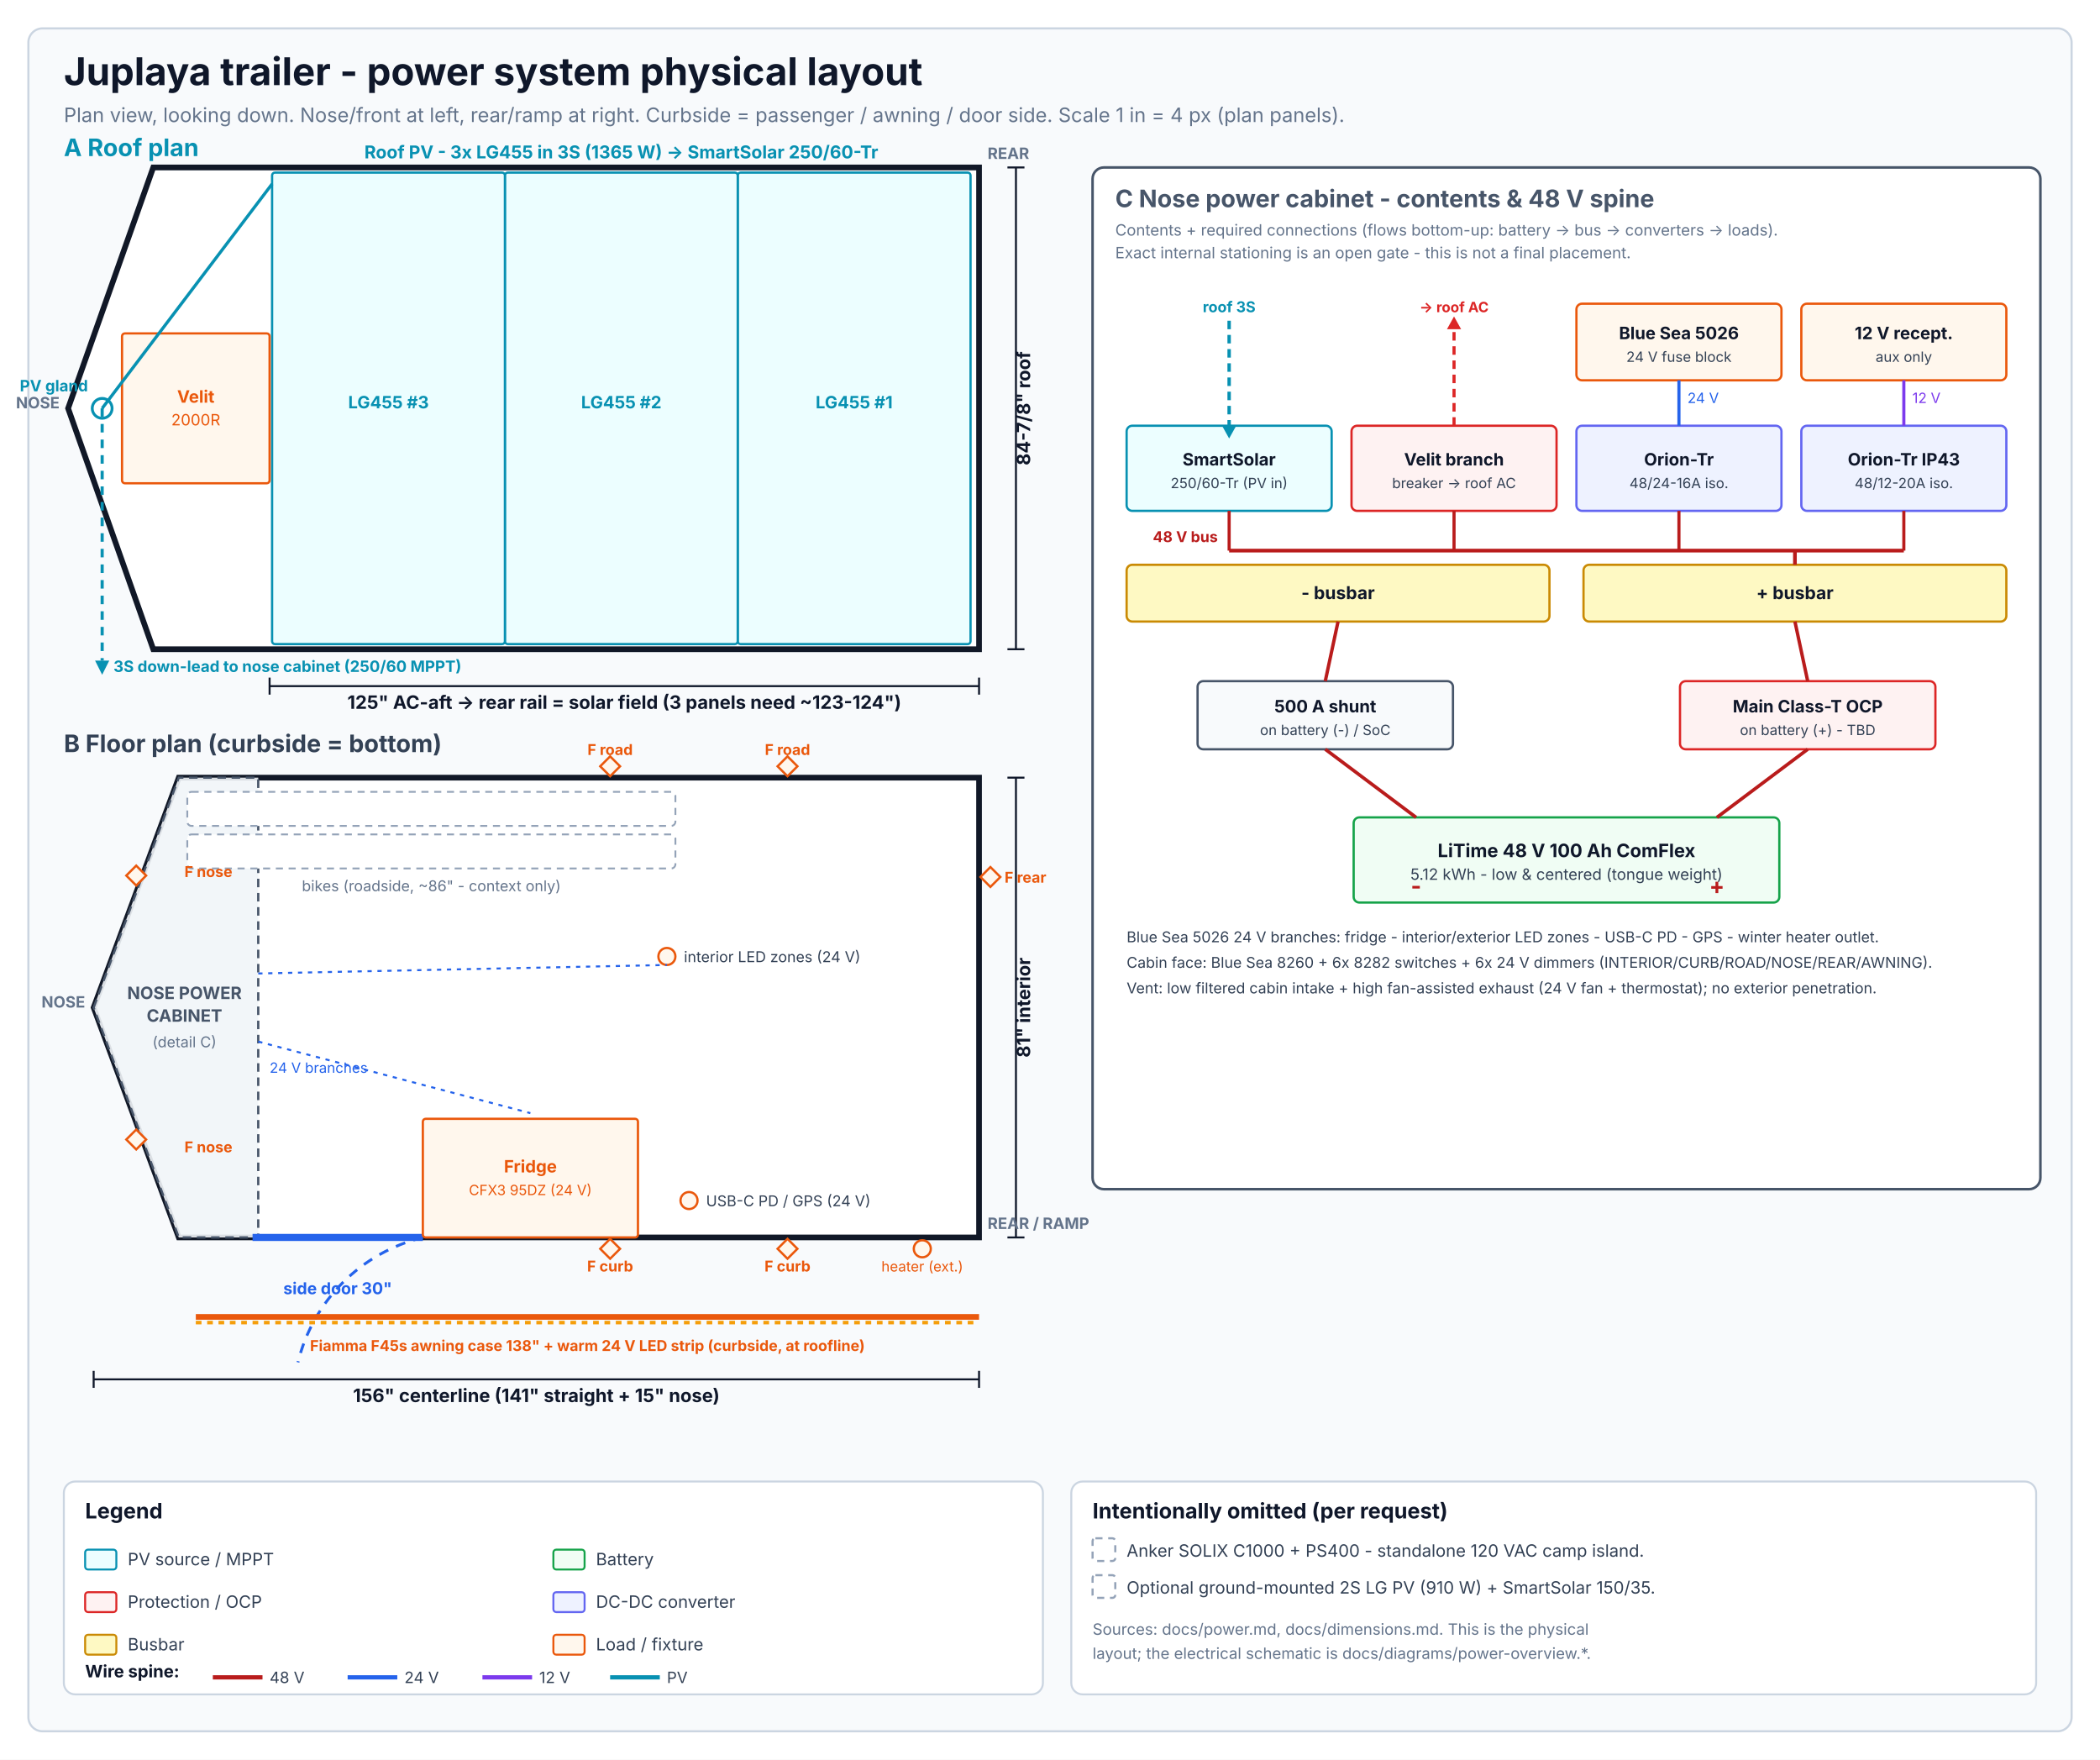
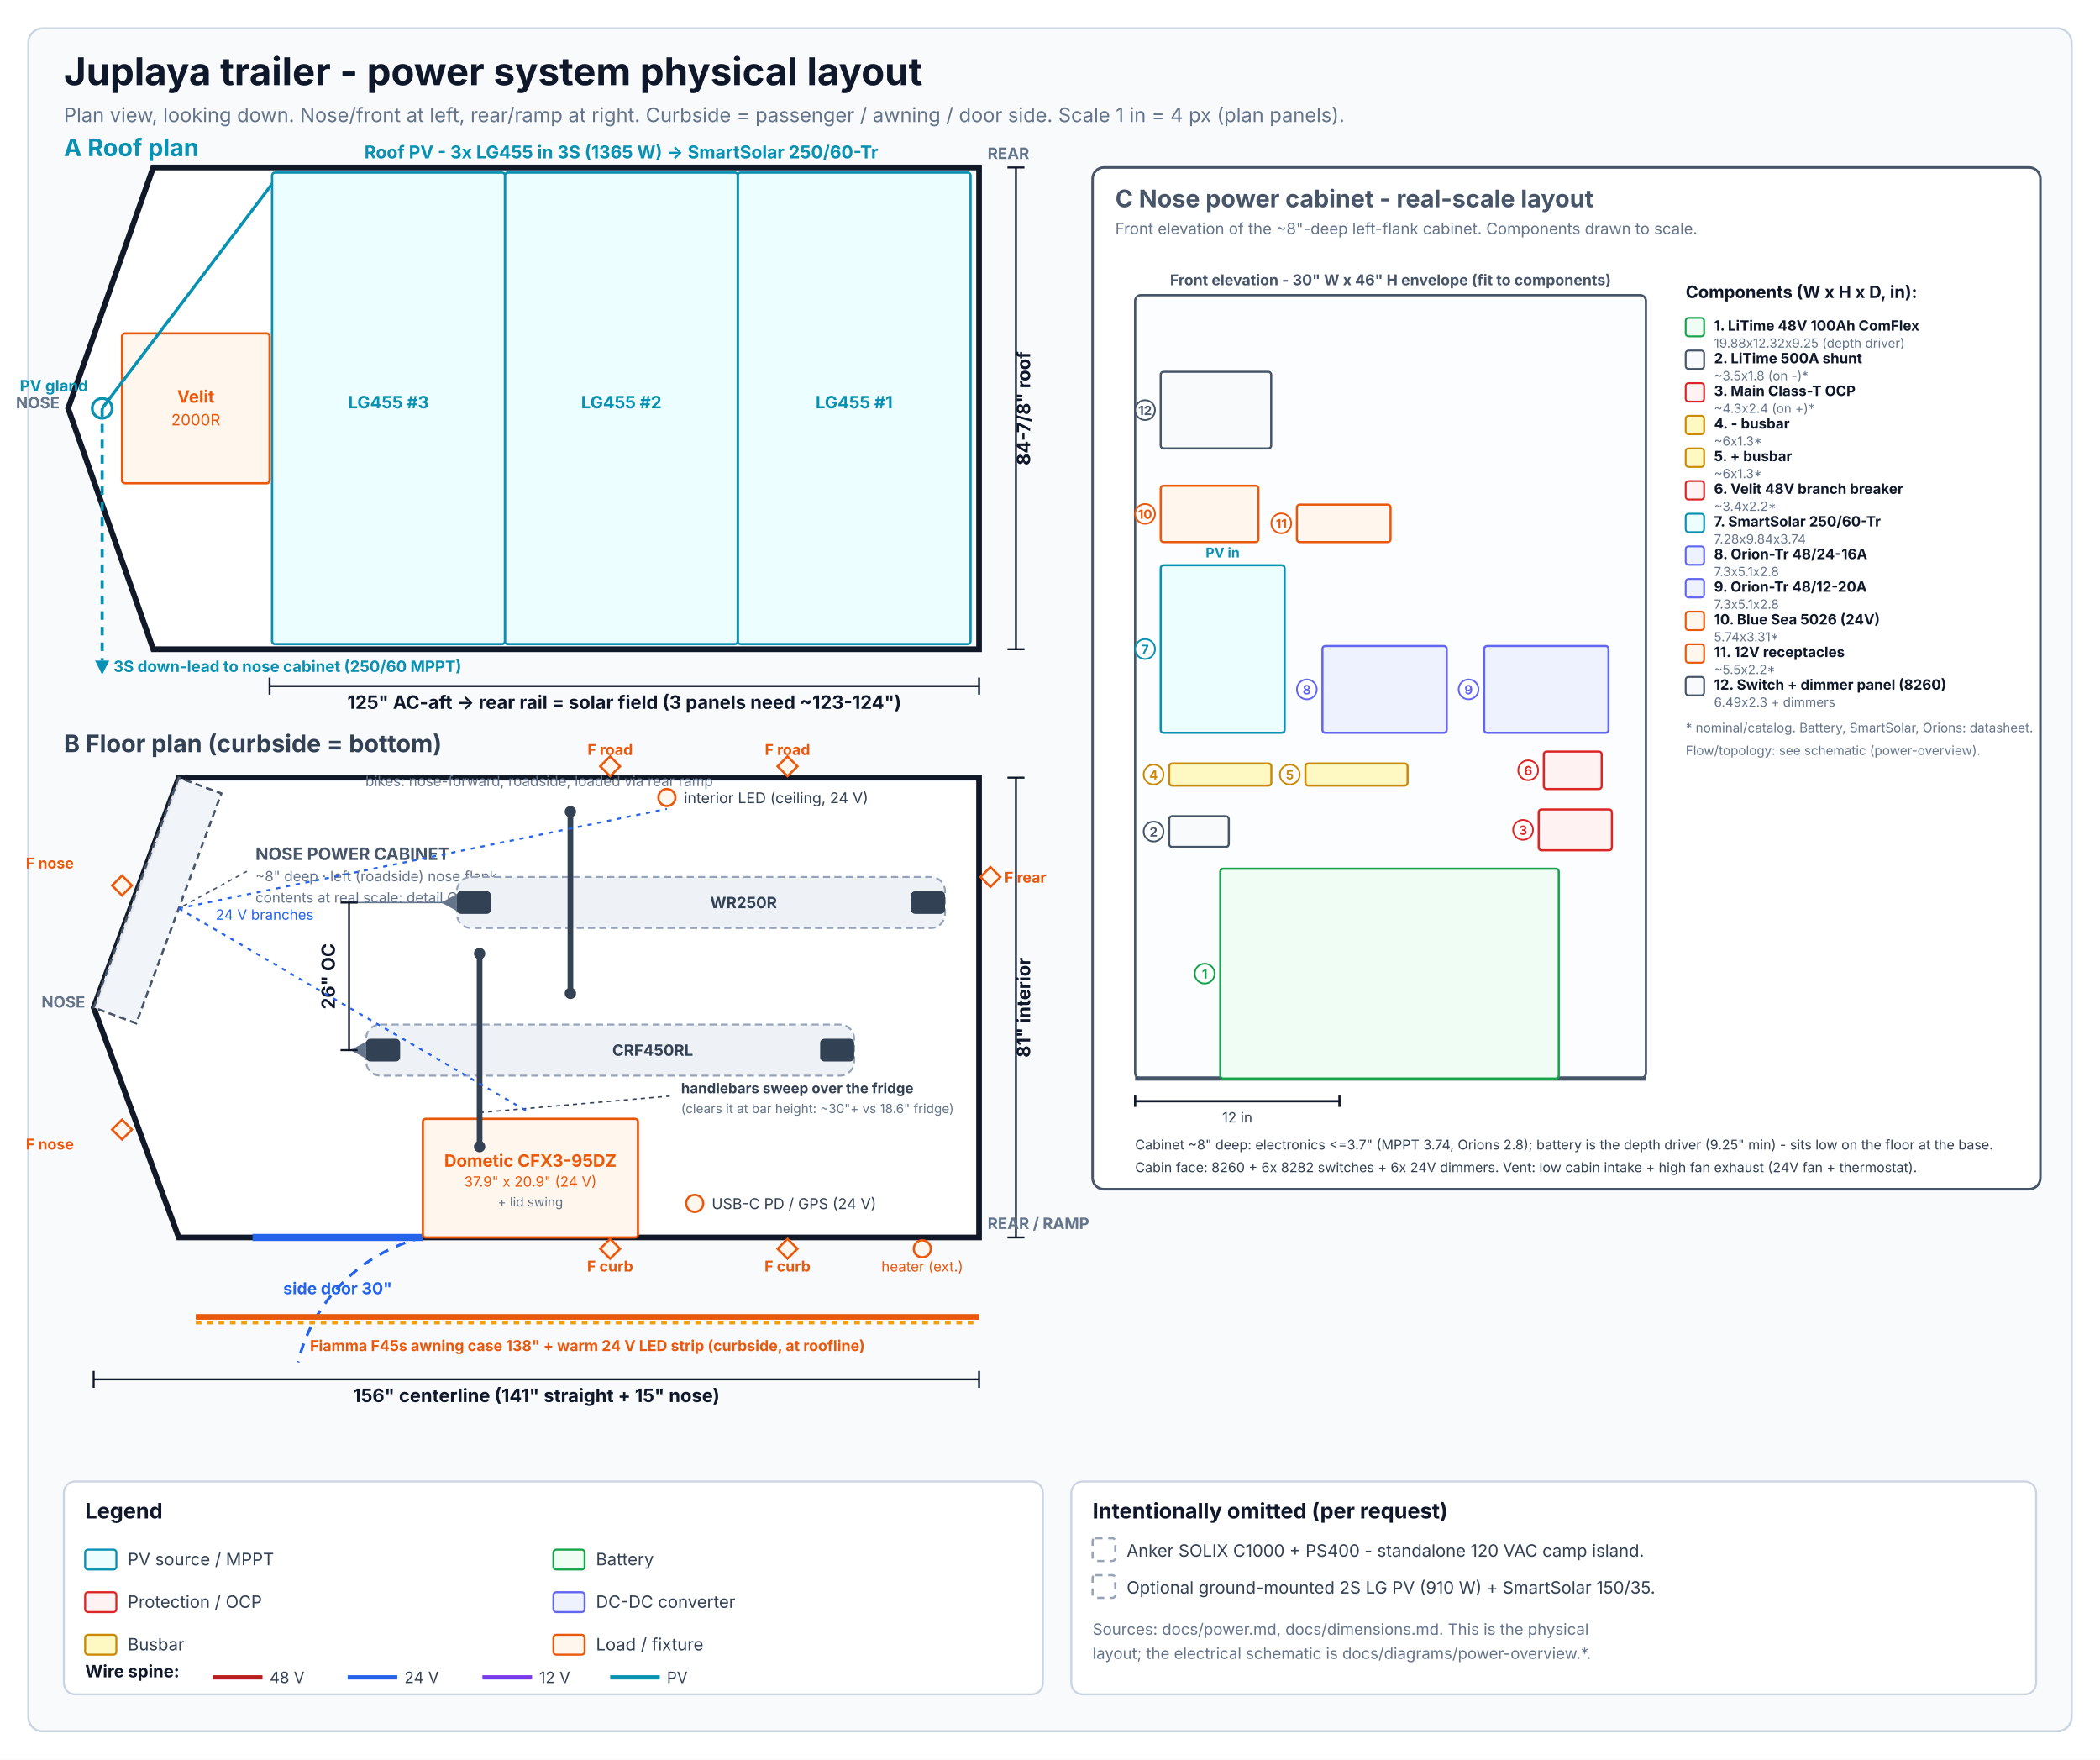
<svg xmlns="http://www.w3.org/2000/svg" width="1480" height="1240" viewBox="0 0 1480 1240">
  <rect x="0" y="0" width="1480" height="1240" rx="0" fill="#ffffff" stroke="none" stroke-width="1.5" />
  <rect x="20" y="20" width="1440" height="1200" rx="10" fill="#f8fafc" stroke="#cbd5e1" stroke-width="1.5" />
  <text x="45" y="60" font-family="system-ui, -apple-system, 'Segoe UI', sans-serif" font-size="27" font-weight="700" fill="#0f172a" text-anchor="start">Juplaya trailer - power system physical layout</text>
  <text x="45" y="86" font-family="system-ui, -apple-system, 'Segoe UI', sans-serif" font-size="14" font-weight="400" fill="#64748b" text-anchor="start">Plan view, looking down. Nose/front at left, rear/ramp at right. Curbside = passenger / awning / door side. Scale 1 in = 4 px (plan panels).</text>
  <text x="45" y="110" font-family="system-ui, -apple-system, 'Segoe UI', sans-serif" font-size="17" font-weight="700" fill="#0891b2" text-anchor="start">A  Roof plan</text>
  <polygon points="690,118 690,457.5 108.0,457.5 48.0,287.75 108.0,118" fill="#ffffff" stroke="#111827" stroke-width="4" />
  <rect x="519.92" y="121.61" width="164.08" height="332.28" rx="2" fill="#ecfeff" stroke="#0891b2" stroke-width="1.6" />
  <text x="601.96" y="287.75" font-family="system-ui, -apple-system, 'Segoe UI', sans-serif" font-size="12" font-weight="700" fill="#0891b2" text-anchor="middle">LG455 #1</text>
  <rect x="355.84" y="121.61" width="164.08" height="332.28" rx="2" fill="#ecfeff" stroke="#0891b2" stroke-width="1.6" />
  <text x="437.88" y="287.75" font-family="system-ui, -apple-system, 'Segoe UI', sans-serif" font-size="12" font-weight="700" fill="#0891b2" text-anchor="middle">LG455 #2</text>
  <rect x="191.76" y="121.61" width="164.08" height="332.28" rx="2" fill="#ecfeff" stroke="#0891b2" stroke-width="1.6" />
  <text x="273.8" y="287.75" font-family="system-ui, -apple-system, 'Segoe UI', sans-serif" font-size="12" font-weight="700" fill="#0891b2" text-anchor="middle">LG455 #3</text>
  <text x="437.88" y="111.61" font-family="system-ui, -apple-system, 'Segoe UI', sans-serif" font-size="12.5" font-weight="700" fill="#0891b2" text-anchor="middle">Roof PV - 3x LG455 in 3S (1365 W) -&gt; SmartSolar 250/60-Tr</text>
  <rect x="86" y="234.95" width="104" height="105.6" rx="2" fill="#fff7ed" stroke="#ea580c" stroke-width="1.6" />
  <text x="138.0" y="283.75" font-family="system-ui, -apple-system, 'Segoe UI', sans-serif" font-size="12" font-weight="700" fill="#ea580c" text-anchor="middle">Velit</text>
  <text x="138.0" y="299.75" font-family="system-ui, -apple-system, 'Segoe UI', sans-serif" font-size="11" font-weight="400" fill="#ea580c" text-anchor="middle">2000R</text>
  <line x1="190" y1="483.5" x2="690" y2="483.5" stroke="#0f172a" stroke-width="1.4" />
  <line x1="190" y1="477.5" x2="190" y2="489.5" stroke="#0f172a" stroke-width="1.4" />
  <line x1="690" y1="477.5" x2="690" y2="489.5" stroke="#0f172a" stroke-width="1.4" />
  <text x="440.0" y="499.5" font-family="system-ui, -apple-system, 'Segoe UI', sans-serif" font-size="13" font-weight="700" fill="#0f172a" text-anchor="middle">125" AC-aft -&gt; rear rail = solar field  (3 panels need ~123-124")</text>
  <line x1="716" y1="118" x2="716" y2="457.5" stroke="#0f172a" stroke-width="1.4" />
  <line x1="710" y1="118" x2="722" y2="118" stroke="#0f172a" stroke-width="1.4" />
  <line x1="710" y1="457.5" x2="722" y2="457.5" stroke="#0f172a" stroke-width="1.4" />
  <text x="726" y="287.75" font-family="system-ui, -apple-system, 'Segoe UI', sans-serif" font-size="13" font-weight="700" fill="#0f172a" text-anchor="middle" transform="rotate(-90 726 287.75)">84-7/8" roof</text>
  <circle cx="72" cy="287.75" r="7" fill="#ffffff" stroke="#0891b2" stroke-width="2" />
  <line x1="191.76" y1="129.61" x2="72" y2="287.75" stroke="#0891b2" stroke-width="2.2" />
  <text x="62" y="275.75" font-family="system-ui, -apple-system, 'Segoe UI', sans-serif" font-size="11" font-weight="700" fill="#0891b2" text-anchor="end">PV gland</text>
  <line x1="72" y1="287.75" x2="72" y2="465.5" stroke="#0891b2" stroke-width="2.2" stroke-dasharray="6 5" />
  <polygon points="67,465.5 77,465.5 72,475.5" fill="#0891b2" stroke="none" stroke-width="1.5" />
  <text x="80" y="473.5" font-family="system-ui, -apple-system, 'Segoe UI', sans-serif" font-size="11" font-weight="700" fill="#0891b2" text-anchor="start">3S down-lead to nose cabinet (250/60 MPPT)</text>
  <text x="42.0" y="287.75" font-family="system-ui, -apple-system, 'Segoe UI', sans-serif" font-size="11" font-weight="700" fill="#64748b" text-anchor="end">NOSE</text>
  <text x="696" y="112" font-family="system-ui, -apple-system, 'Segoe UI', sans-serif" font-size="11" font-weight="700" fill="#64748b" text-anchor="start">REAR</text>
  <text x="45" y="530" font-family="system-ui, -apple-system, 'Segoe UI', sans-serif" font-size="17" font-weight="700" fill="#334155" text-anchor="start">B  Floor plan  (curbside = bottom)</text>
  <polygon points="690,548 690,872 126,872 66,710.0 126,548" fill="#ffffff" stroke="#111827" stroke-width="4" />
-   <polygon points="66,710.0 126,548 182,548 182,872 126,872" fill="#f1f5f9" stroke="#475569" stroke-width="1.6" stroke-dasharray="6 4" fill-opacity="0.9" />
-   <text x="130.0" y="704.0" font-family="system-ui, -apple-system, 'Segoe UI', sans-serif" font-size="12" font-weight="700" fill="#475569" text-anchor="middle">NOSE POWER</text>
-   <text x="130.0" y="720.0" font-family="system-ui, -apple-system, 'Segoe UI', sans-serif" font-size="12" font-weight="700" fill="#475569" text-anchor="middle">CABINET</text>
-   <text x="130.0" y="738.0" font-family="system-ui, -apple-system, 'Segoe UI', sans-serif" font-size="10.5" font-weight="400" fill="#64748b" text-anchor="middle">(detail C)</text>
+   <polygon points="126,548 66,710.0 96.008,721.114 156.008,559.114" fill="#f1f5f9" stroke="#475569" stroke-width="1.6" stroke-dasharray="5 3" fill-opacity="0.95" />
+   <text x="180.008" y="606.0" font-family="system-ui, -apple-system, 'Segoe UI', sans-serif" font-size="12" font-weight="700" fill="#475569" text-anchor="start">NOSE POWER CABINET</text>
+   <text x="180.008" y="621.0" font-family="system-ui, -apple-system, 'Segoe UI', sans-serif" font-size="10" font-weight="400" fill="#64748b" text-anchor="start">~8" deep · left (roadside) nose flank</text>
+   <text x="180.008" y="636.0" font-family="system-ui, -apple-system, 'Segoe UI', sans-serif" font-size="10" font-weight="400" fill="#64748b" text-anchor="start">contents at real scale: detail C</text>
+   <line x1="174.008" y1="614.0" x2="126.008" y2="640.114" stroke="#475569" stroke-width="1" stroke-dasharray="3 3" />
  <line x1="178" y1="872" x2="298" y2="872" stroke="#2563eb" stroke-width="5" />
  <path d="M 298 872 A 120 120 0 0 0 210 960" fill="none" stroke="#2563eb" stroke-width="2" stroke-dasharray="7 6" />
  <text x="238.0" y="912" font-family="system-ui, -apple-system, 'Segoe UI', sans-serif" font-size="11.5" font-weight="700" fill="#2563eb" text-anchor="middle">side door 30"</text>
  <rect x="298" y="788.4" width="151.6" height="83.6" rx="2" fill="#fff7ed" stroke="#ea580c" stroke-width="1.6" />
-   <text x="373.8" y="826.2" font-family="system-ui, -apple-system, 'Segoe UI', sans-serif" font-size="12" font-weight="700" fill="#ea580c" text-anchor="middle">Fridge</text>
-   <text x="373.8" y="842.2" font-family="system-ui, -apple-system, 'Segoe UI', sans-serif" font-size="10" font-weight="400" fill="#ea580c" text-anchor="middle">CFX3 95DZ (24 V)</text>
-   <rect x="132" y="558" width="344" height="24" rx="3" fill="#ffffff" stroke="#94a3b8" stroke-width="1.3" stroke-dasharray="5 4" />
-   <rect x="132" y="588" width="344" height="24" rx="3" fill="#ffffff" stroke="#94a3b8" stroke-width="1.3" stroke-dasharray="5 4" />
-   <text x="304.0" y="628" font-family="system-ui, -apple-system, 'Segoe UI', sans-serif" font-size="10.5" font-weight="400" fill="#64748b" text-anchor="middle">bikes  (roadside, ~86" - context only)</text>
-   <circle cx="485.6" cy="846" r="6" fill="#fff7ed" stroke="#ea580c" stroke-width="1.6" />
-   <text x="497.6" y="850" font-family="system-ui, -apple-system, 'Segoe UI', sans-serif" font-size="10.5" font-weight="400" fill="#334155" text-anchor="start">USB-C PD / GPS (24 V)</text>
-   <circle cx="470" cy="674.0" r="6" fill="#fff7ed" stroke="#ea580c" stroke-width="1.6" />
-   <text x="482" y="678.0" font-family="system-ui, -apple-system, 'Segoe UI', sans-serif" font-size="10.5" font-weight="400" fill="#334155" text-anchor="start">interior LED zones (24 V)</text>
+   <text x="373.8" y="822.2" font-family="system-ui, -apple-system, 'Segoe UI', sans-serif" font-size="12" font-weight="700" fill="#ea580c" text-anchor="middle">Dometic CFX3-95DZ</text>
+   <text x="373.8" y="836.2" font-family="system-ui, -apple-system, 'Segoe UI', sans-serif" font-size="10" font-weight="400" fill="#ea580c" text-anchor="middle">37.9" x 20.9" (24 V)</text>
+   <text x="373.8" y="850.2" font-family="system-ui, -apple-system, 'Segoe UI', sans-serif" font-size="9" font-weight="400" fill="#64748b" text-anchor="middle">+ lid swing</text>
+   <rect x="322" y="618" width="344" height="36" rx="10" fill="#eef2f7" stroke="#94a3b8" stroke-width="1.3" stroke-dasharray="5 3" />
+   <rect x="322" y="628" width="24" height="16" rx="3" fill="#334155" stroke="none" stroke-width="1.5" />
+   <rect x="642" y="628" width="24" height="16" rx="3" fill="#334155" stroke="none" stroke-width="1.5" />
+   <polygon points="311,636 322,630 322,642" fill="#64748b" stroke="none" stroke-width="1.5" />
+   <line x1="402" y1="572.0" x2="402" y2="700.0" stroke="#334155" stroke-width="4" />
+   <circle cx="402" cy="572.0" r="4" fill="#334155" />
+   <circle cx="402" cy="700.0" r="4" fill="#334155" />
+   <text x="524.0" y="640" font-family="system-ui, -apple-system, 'Segoe UI', sans-serif" font-size="11" font-weight="700" fill="#334155" text-anchor="middle">WR250R</text>
+   <rect x="258" y="722" width="344" height="36" rx="10" fill="#eef2f7" stroke="#94a3b8" stroke-width="1.3" stroke-dasharray="5 3" />
+   <rect x="258" y="732" width="24" height="16" rx="3" fill="#334155" stroke="none" stroke-width="1.5" />
+   <rect x="578" y="732" width="24" height="16" rx="3" fill="#334155" stroke="none" stroke-width="1.5" />
+   <polygon points="247,740 258,734 258,746" fill="#64748b" stroke="none" stroke-width="1.5" />
+   <line x1="338" y1="672.0" x2="338" y2="808.0" stroke="#334155" stroke-width="4" />
+   <circle cx="338" cy="672.0" r="4" fill="#334155" />
+   <circle cx="338" cy="808.0" r="4" fill="#334155" />
+   <text x="460.0" y="744" font-family="system-ui, -apple-system, 'Segoe UI', sans-serif" font-size="11" font-weight="700" fill="#334155" text-anchor="middle">CRF450RL</text>
+   <line x1="322" y1="636" x2="246" y2="636" stroke="#64748b" stroke-width="1" />
+   <line x1="258" y1="740" x2="246" y2="740" stroke="#64748b" stroke-width="1" />
+   <line x1="246" y1="636" x2="246" y2="740" stroke="#0f172a" stroke-width="1.4" />
+   <line x1="240" y1="636" x2="252" y2="636" stroke="#0f172a" stroke-width="1.4" />
+   <line x1="240" y1="740" x2="252" y2="740" stroke="#0f172a" stroke-width="1.4" />
+   <text x="236" y="688.0" font-family="system-ui, -apple-system, 'Segoe UI', sans-serif" font-size="13" font-weight="700" fill="#0f172a" text-anchor="middle" transform="rotate(-90 236 688.0)">26" OC</text>
+   <text x="380" y="554" font-family="system-ui, -apple-system, 'Segoe UI', sans-serif" font-size="10" font-weight="400" fill="#64748b" text-anchor="middle">bikes: nose-forward, roadside, loaded via rear ramp</text>
+   <line x1="338" y1="784" x2="472" y2="772.4" stroke="#334155" stroke-width="1" stroke-dasharray="3 3" />
+   <text x="480" y="770.4" font-family="system-ui, -apple-system, 'Segoe UI', sans-serif" font-size="10" font-weight="700" fill="#334155" text-anchor="start">handlebars sweep over the fridge</text>
+   <text x="480" y="784.4" font-family="system-ui, -apple-system, 'Segoe UI', sans-serif" font-size="9" font-weight="400" fill="#64748b" text-anchor="start">(clears it at bar height: ~30"+ vs 18.6" fridge)</text>
+   <circle cx="489.6" cy="848" r="6" fill="#fff7ed" stroke="#ea580c" stroke-width="1.6" />
+   <text x="501.6" y="852" font-family="system-ui, -apple-system, 'Segoe UI', sans-serif" font-size="10.5" font-weight="400" fill="#334155" text-anchor="start">USB-C PD / GPS (24 V)</text>
+   <circle cx="470" cy="562" r="6" fill="#fff7ed" stroke="#ea580c" stroke-width="1.6" />
+   <text x="482" y="566" font-family="system-ui, -apple-system, 'Segoe UI', sans-serif" font-size="10.5" font-weight="400" fill="#334155" text-anchor="start">interior LED (ceiling, 24 V)</text>
  <polygon points="430,873 437,880 430,887 423,880" fill="#fff7ed" stroke="#ea580c" stroke-width="1.6" />
  <text x="430" y="896" font-family="system-ui, -apple-system, 'Segoe UI', sans-serif" font-size="10.5" font-weight="700" fill="#ea580c" text-anchor="middle">F curb</text>
  <polygon points="555,873 562,880 555,887 548,880" fill="#fff7ed" stroke="#ea580c" stroke-width="1.6" />
  <text x="555" y="896" font-family="system-ui, -apple-system, 'Segoe UI', sans-serif" font-size="10.5" font-weight="700" fill="#ea580c" text-anchor="middle">F curb</text>
  <polygon points="430,533 437,540 430,547 423,540" fill="#fff7ed" stroke="#ea580c" stroke-width="1.6" />
  <text x="430" y="532" font-family="system-ui, -apple-system, 'Segoe UI', sans-serif" font-size="10.5" font-weight="700" fill="#ea580c" text-anchor="middle">F road</text>
  <polygon points="555,533 562,540 555,547 548,540" fill="#fff7ed" stroke="#ea580c" stroke-width="1.6" />
  <text x="555" y="532" font-family="system-ui, -apple-system, 'Segoe UI', sans-serif" font-size="10.5" font-weight="700" fill="#ea580c" text-anchor="middle">F road</text>
-   <polygon points="96.0,610.0 103.0,617.0 96.0,624.0 89.0,617.0" fill="#fff7ed" stroke="#ea580c" stroke-width="1.6" />
-   <text x="130" y="618" font-family="system-ui, -apple-system, 'Segoe UI', sans-serif" font-size="10.5" font-weight="700" fill="#ea580c" text-anchor="start">F nose</text>
-   <polygon points="96.0,796.0 103.0,803.0 96.0,810.0 89.0,803.0" fill="#fff7ed" stroke="#ea580c" stroke-width="1.6" />
-   <text x="130" y="812" font-family="system-ui, -apple-system, 'Segoe UI', sans-serif" font-size="10.5" font-weight="700" fill="#ea580c" text-anchor="start">F nose</text>
+   <polygon points="86,617 93,624 86,631 79,624" fill="#fff7ed" stroke="#ea580c" stroke-width="1.6" />
+   <text x="52" y="612" font-family="system-ui, -apple-system, 'Segoe UI', sans-serif" font-size="10.5" font-weight="700" fill="#ea580c" text-anchor="end">F nose</text>
+   <polygon points="86,789 93,796 86,803 79,796" fill="#fff7ed" stroke="#ea580c" stroke-width="1.6" />
+   <text x="52" y="810" font-family="system-ui, -apple-system, 'Segoe UI', sans-serif" font-size="10.5" font-weight="700" fill="#ea580c" text-anchor="end">F nose</text>
  <polygon points="698,611 705,618 698,625 691,618" fill="#fff7ed" stroke="#ea580c" stroke-width="1.6" />
  <text x="708" y="622" font-family="system-ui, -apple-system, 'Segoe UI', sans-serif" font-size="10.5" font-weight="700" fill="#ea580c" text-anchor="start">F rear</text>
  <line x1="138" y1="928" x2="690" y2="928" stroke="#ea580c" stroke-width="4" stroke-dasharray="2 0" />
  <line x1="138" y1="932" x2="690" y2="932" stroke="#f59e0b" stroke-width="2.5" stroke-dasharray="4 4" />
  <text x="414.0" y="952" font-family="system-ui, -apple-system, 'Segoe UI', sans-serif" font-size="10.5" font-weight="700" fill="#ea580c" text-anchor="middle">Fiamma F45s awning case 138" + warm 24 V LED strip (curbside, at roofline)</text>
  <circle cx="650" cy="880" r="6" fill="#fff7ed" stroke="#ea580c" stroke-width="1.6" />
  <text x="650" y="896" font-family="system-ui, -apple-system, 'Segoe UI', sans-serif" font-size="10" font-weight="400" fill="#ea580c" text-anchor="middle">heater (ext.)</text>
-   <line x1="182" y1="734.0" x2="373.8" y2="784.4" stroke="#2563eb" stroke-width="1.4" stroke-dasharray="3 4" />
-   <line x1="182" y1="686.0" x2="470" y2="680.0" stroke="#2563eb" stroke-width="1.4" stroke-dasharray="3 4" />
-   <text x="190" y="756.0" font-family="system-ui, -apple-system, 'Segoe UI', sans-serif" font-size="10" font-weight="400" fill="#2563eb" text-anchor="start">24 V branches</text>
+   <line x1="126.008" y1="640.114" x2="373.8" y2="784.4" stroke="#2563eb" stroke-width="1.4" stroke-dasharray="3 4" />
+   <line x1="126.008" y1="640.114" x2="470" y2="570" stroke="#2563eb" stroke-width="1.4" stroke-dasharray="3 4" />
+   <text x="152.008" y="648.114" font-family="system-ui, -apple-system, 'Segoe UI', sans-serif" font-size="10" font-weight="400" fill="#2563eb" text-anchor="start">24 V branches</text>
  <line x1="716" y1="548" x2="716" y2="872" stroke="#0f172a" stroke-width="1.4" />
  <line x1="710" y1="548" x2="722" y2="548" stroke="#0f172a" stroke-width="1.4" />
  <line x1="710" y1="872" x2="722" y2="872" stroke="#0f172a" stroke-width="1.4" />
  <text x="726" y="710.0" font-family="system-ui, -apple-system, 'Segoe UI', sans-serif" font-size="13" font-weight="700" fill="#0f172a" text-anchor="middle" transform="rotate(-90 726 710.0)">81" interior</text>
  <line x1="66" y1="972" x2="690" y2="972" stroke="#0f172a" stroke-width="1.4" />
  <line x1="66" y1="966" x2="66" y2="978" stroke="#0f172a" stroke-width="1.4" />
  <line x1="690" y1="966" x2="690" y2="978" stroke="#0f172a" stroke-width="1.4" />
  <text x="378.0" y="988" font-family="system-ui, -apple-system, 'Segoe UI', sans-serif" font-size="13" font-weight="700" fill="#0f172a" text-anchor="middle">156" centerline (141" straight + 15" nose)</text>
  <text x="60" y="710.0" font-family="system-ui, -apple-system, 'Segoe UI', sans-serif" font-size="11" font-weight="700" fill="#64748b" text-anchor="end">NOSE</text>
  <text x="696" y="866" font-family="system-ui, -apple-system, 'Segoe UI', sans-serif" font-size="11" font-weight="700" fill="#64748b" text-anchor="start">REAR / RAMP</text>
  <rect x="770" y="118" width="668" height="720" rx="8" fill="#ffffff" stroke="#475569" stroke-width="1.8" />
-   <text x="786" y="146" font-family="system-ui, -apple-system, 'Segoe UI', sans-serif" font-size="17" font-weight="700" fill="#475569" text-anchor="start">C  Nose power cabinet - contents &amp; 48 V spine</text>
-   <text x="786" y="166" font-family="system-ui, -apple-system, 'Segoe UI', sans-serif" font-size="11" font-weight="400" fill="#64748b" text-anchor="start">Contents + required connections (flows bottom-up: battery -&gt; bus -&gt; converters -&gt; loads).</text>
-   <text x="786" y="182" font-family="system-ui, -apple-system, 'Segoe UI', sans-serif" font-size="11" font-weight="400" fill="#64748b" text-anchor="start">Exact internal stationing is an open gate - this is not a final placement.</text>
-   <rect x="954.0" y="576" width="300" height="60" rx="4" fill="#f0fdf4" stroke="#16a34a" stroke-width="1.6" />
-   <text x="1104.0" y="604.0" font-family="system-ui, -apple-system, 'Segoe UI', sans-serif" font-size="13" font-weight="700" fill="#0f172a" text-anchor="middle">LiTime 48 V 100 Ah ComFlex</text>
-   <text x="1104.0" y="620.0" font-family="system-ui, -apple-system, 'Segoe UI', sans-serif" font-size="11" font-weight="400" fill="#334155" text-anchor="middle">5.12 kWh - low &amp; centered (tongue weight)</text>
-   <text x="998.0" y="630" font-family="system-ui, -apple-system, 'Segoe UI', sans-serif" font-size="16" font-weight="700" fill="#b91c1c" text-anchor="middle">-</text>
-   <text x="1210.0" y="630" font-family="system-ui, -apple-system, 'Segoe UI', sans-serif" font-size="16" font-weight="700" fill="#b91c1c" text-anchor="middle">+</text>
-   <rect x="844" y="480" width="180" height="48" rx="4" fill="#f8fafc" stroke="#475569" stroke-width="1.6" />
-   <text x="934.0" y="502.0" font-family="system-ui, -apple-system, 'Segoe UI', sans-serif" font-size="12" font-weight="700" fill="#0f172a" text-anchor="middle">500 A shunt</text>
-   <text x="934.0" y="518.0" font-family="system-ui, -apple-system, 'Segoe UI', sans-serif" font-size="10" font-weight="400" fill="#334155" text-anchor="middle">on battery (-) / SoC</text>
-   <rect x="1184" y="480" width="180" height="48" rx="4" fill="#fef2f2" stroke="#dc2626" stroke-width="1.6" />
-   <text x="1274.0" y="502.0" font-family="system-ui, -apple-system, 'Segoe UI', sans-serif" font-size="12" font-weight="700" fill="#0f172a" text-anchor="middle">Main Class-T OCP</text>
-   <text x="1274.0" y="518.0" font-family="system-ui, -apple-system, 'Segoe UI', sans-serif" font-size="10" font-weight="400" fill="#334155" text-anchor="middle">on battery (+) - TBD</text>
-   <rect x="794" y="398" width="298" height="40" rx="4" fill="#fef9c3" stroke="#ca8a04" stroke-width="1.6" />
-   <text x="943.0" y="422.167" font-family="system-ui, -apple-system, 'Segoe UI', sans-serif" font-size="12.5" font-weight="700" fill="#0f172a" text-anchor="middle">- busbar</text>
-   <rect x="1116" y="398" width="298" height="40" rx="4" fill="#fef9c3" stroke="#ca8a04" stroke-width="1.6" />
-   <text x="1265.0" y="422.167" font-family="system-ui, -apple-system, 'Segoe UI', sans-serif" font-size="12.5" font-weight="700" fill="#0f172a" text-anchor="middle">+ busbar</text>
-   <rect x="794.0" y="300" width="144.5" height="60" rx="4" fill="#ecfeff" stroke="#0891b2" stroke-width="1.6" />
-   <text x="866.25" y="328.0" font-family="system-ui, -apple-system, 'Segoe UI', sans-serif" font-size="12" font-weight="700" fill="#0f172a" text-anchor="middle">SmartSolar</text>
-   <text x="866.25" y="344.0" font-family="system-ui, -apple-system, 'Segoe UI', sans-serif" font-size="10" font-weight="400" fill="#334155" text-anchor="middle">250/60-Tr (PV in)</text>
-   <rect x="952.5" y="300" width="144.5" height="60" rx="4" fill="#fef2f2" stroke="#dc2626" stroke-width="1.6" />
-   <text x="1024.75" y="328.0" font-family="system-ui, -apple-system, 'Segoe UI', sans-serif" font-size="12" font-weight="700" fill="#0f172a" text-anchor="middle">Velit branch</text>
-   <text x="1024.75" y="344.0" font-family="system-ui, -apple-system, 'Segoe UI', sans-serif" font-size="10" font-weight="400" fill="#334155" text-anchor="middle">breaker -&gt; roof AC</text>
-   <rect x="1111.0" y="300" width="144.5" height="60" rx="4" fill="#eef2ff" stroke="#6366f1" stroke-width="1.6" />
-   <text x="1183.25" y="328.0" font-family="system-ui, -apple-system, 'Segoe UI', sans-serif" font-size="12" font-weight="700" fill="#0f172a" text-anchor="middle">Orion-Tr</text>
-   <text x="1183.25" y="344.0" font-family="system-ui, -apple-system, 'Segoe UI', sans-serif" font-size="10" font-weight="400" fill="#334155" text-anchor="middle">48/24-16A iso.</text>
-   <rect x="1269.5" y="300" width="144.5" height="60" rx="4" fill="#eef2ff" stroke="#6366f1" stroke-width="1.6" />
-   <text x="1341.75" y="328.0" font-family="system-ui, -apple-system, 'Segoe UI', sans-serif" font-size="12" font-weight="700" fill="#0f172a" text-anchor="middle">Orion-Tr IP43</text>
-   <text x="1341.75" y="344.0" font-family="system-ui, -apple-system, 'Segoe UI', sans-serif" font-size="10" font-weight="400" fill="#334155" text-anchor="middle">48/12-20A iso.</text>
-   <rect x="1111.0" y="214" width="144.5" height="54" rx="4" fill="#fff7ed" stroke="#ea580c" stroke-width="1.6" />
-   <text x="1183.25" y="239.0" font-family="system-ui, -apple-system, 'Segoe UI', sans-serif" font-size="12" font-weight="700" fill="#0f172a" text-anchor="middle">Blue Sea 5026</text>
-   <text x="1183.25" y="255.0" font-family="system-ui, -apple-system, 'Segoe UI', sans-serif" font-size="10" font-weight="400" fill="#334155" text-anchor="middle">24 V fuse block</text>
-   <rect x="1269.5" y="214" width="144.5" height="54" rx="4" fill="#fff7ed" stroke="#ea580c" stroke-width="1.6" />
-   <text x="1341.75" y="239.0" font-family="system-ui, -apple-system, 'Segoe UI', sans-serif" font-size="12" font-weight="700" fill="#0f172a" text-anchor="middle">12 V recept.</text>
-   <text x="1341.75" y="255.0" font-family="system-ui, -apple-system, 'Segoe UI', sans-serif" font-size="10" font-weight="400" fill="#334155" text-anchor="middle">aux only</text>
-   <line x1="998.0" y1="576" x2="934.0" y2="528" stroke="#b91c1c" stroke-width="2.4" />
-   <line x1="934.0" y1="480" x2="943.0" y2="438" stroke="#b91c1c" stroke-width="2.4" />
-   <line x1="1210.0" y1="576" x2="1274.0" y2="528" stroke="#b91c1c" stroke-width="2.4" />
-   <line x1="1274.0" y1="480" x2="1265.0" y2="438" stroke="#b91c1c" stroke-width="2.4" />
-   <line x1="866.25" y1="388" x2="1341.75" y2="388" stroke="#b91c1c" stroke-width="2.6" />
-   <line x1="1265.0" y1="398" x2="1265.0" y2="388" stroke="#b91c1c" stroke-width="2.6" />
-   <line x1="866.25" y1="388" x2="866.25" y2="360" stroke="#b91c1c" stroke-width="2.2" />
-   <line x1="1024.75" y1="388" x2="1024.75" y2="360" stroke="#b91c1c" stroke-width="2.2" />
-   <line x1="1183.25" y1="388" x2="1183.25" y2="360" stroke="#b91c1c" stroke-width="2.2" />
-   <line x1="1341.75" y1="388" x2="1341.75" y2="360" stroke="#b91c1c" stroke-width="2.2" />
-   <text x="858.25" y="382" font-family="system-ui, -apple-system, 'Segoe UI', sans-serif" font-size="10.5" font-weight="700" fill="#b91c1c" text-anchor="end">48 V bus</text>
-   <line x1="1183.25" y1="300" x2="1183.25" y2="268" stroke="#2563eb" stroke-width="2.2" />
-   <line x1="1341.75" y1="300" x2="1341.75" y2="268" stroke="#7c3aed" stroke-width="2.2" />
-   <text x="1189.25" y="284.0" font-family="system-ui, -apple-system, 'Segoe UI', sans-serif" font-size="10" font-weight="400" fill="#2563eb" text-anchor="start">24 V</text>
-   <text x="1347.75" y="284.0" font-family="system-ui, -apple-system, 'Segoe UI', sans-serif" font-size="10" font-weight="400" fill="#7c3aed" text-anchor="start">12 V</text>
-   <line x1="866.25" y1="226" x2="866.25" y2="300" stroke="#0891b2" stroke-width="2.4" stroke-dasharray="6 4" />
-   <polygon points="861.25,300 871.25,300 866.25,309" fill="#0891b2" stroke="none" stroke-width="1.5" />
-   <text x="866.25" y="220" font-family="system-ui, -apple-system, 'Segoe UI', sans-serif" font-size="10.5" font-weight="700" fill="#0891b2" text-anchor="middle">roof 3S</text>
-   <line x1="1024.75" y1="300" x2="1024.75" y2="232" stroke="#dc2626" stroke-width="2.2" stroke-dasharray="6 4" />
-   <polygon points="1019.75,232 1029.75,232 1024.75,223" fill="#dc2626" stroke="none" stroke-width="1.5" />
-   <text x="1024.75" y="220" font-family="system-ui, -apple-system, 'Segoe UI', sans-serif" font-size="10" font-weight="700" fill="#dc2626" text-anchor="middle">-&gt; roof AC</text>
-   <text x="794" y="664" font-family="system-ui, -apple-system, 'Segoe UI', sans-serif" font-size="10.5" font-weight="400" fill="#334155" text-anchor="start">Blue Sea 5026 24 V branches: fridge - interior/exterior LED zones - USB-C PD - GPS - winter heater outlet.</text>
-   <text x="794" y="682" font-family="system-ui, -apple-system, 'Segoe UI', sans-serif" font-size="10.5" font-weight="400" fill="#334155" text-anchor="start">Cabin face: Blue Sea 8260 + 6x 8282 switches + 6x 24 V dimmers (INTERIOR/CURB/ROAD/NOSE/REAR/AWNING).</text>
-   <text x="794" y="700" font-family="system-ui, -apple-system, 'Segoe UI', sans-serif" font-size="10.5" font-weight="400" fill="#334155" text-anchor="start">Vent: low filtered cabin intake + high fan-assisted exhaust (24 V fan + thermostat); no exterior penetration.</text>
+   <text x="786" y="146" font-family="system-ui, -apple-system, 'Segoe UI', sans-serif" font-size="17" font-weight="700" fill="#475569" text-anchor="start">C  Nose power cabinet - real-scale layout</text>
+   <text x="786" y="165" font-family="system-ui, -apple-system, 'Segoe UI', sans-serif" font-size="11" font-weight="400" fill="#64748b" text-anchor="start">Front elevation of the ~8"-deep left-flank cabinet. Components drawn to scale.</text>
+   <rect x="800" y="208" width="360" height="552" rx="4" fill="#fbfdfe" stroke="#475569" stroke-width="1.6" />
+   <line x1="800" y1="760" x2="1160" y2="760" stroke="#475569" stroke-width="3" />
+   <text x="980.0" y="201" font-family="system-ui, -apple-system, 'Segoe UI', sans-serif" font-size="10.5" font-weight="700" fill="#475569" text-anchor="middle">Front elevation - 30" W x 46" H envelope (fit to components)</text>
+   <rect x="860.0" y="612.16" width="238.56" height="147.84" rx="2" fill="#f0fdf4" stroke="#16a34a" stroke-width="1.5" />
+   <circle cx="849.0" cy="686.08" r="7" fill="#ffffff" stroke="#16a34a" stroke-width="1.2" />
+   <text x="849.0" y="689.58" font-family="system-ui, -apple-system, 'Segoe UI', sans-serif" font-size="9" font-weight="700" fill="#16a34a" text-anchor="middle">1</text>
+   <rect x="824.0" y="575.2" width="42.0" height="21.6" rx="2" fill="#f8fafc" stroke="#475569" stroke-width="1.5" />
+   <circle cx="813.0" cy="586.0" r="7" fill="#ffffff" stroke="#475569" stroke-width="1.2" />
+   <text x="813.0" y="589.5" font-family="system-ui, -apple-system, 'Segoe UI', sans-serif" font-size="9" font-weight="700" fill="#475569" text-anchor="middle">2</text>
+   <rect x="1084.4" y="570.4" width="51.6" height="28.8" rx="2" fill="#fef2f2" stroke="#dc2626" stroke-width="1.5" />
+   <circle cx="1073.4" cy="584.8" r="7" fill="#ffffff" stroke="#dc2626" stroke-width="1.2" />
+   <text x="1073.4" y="588.3" font-family="system-ui, -apple-system, 'Segoe UI', sans-serif" font-size="9" font-weight="700" fill="#dc2626" text-anchor="middle">3</text>
+   <rect x="824.0" y="538.0" width="72.0" height="15.6" rx="2" fill="#fef9c3" stroke="#ca8a04" stroke-width="1.5" />
+   <circle cx="813.0" cy="545.8" r="7" fill="#ffffff" stroke="#ca8a04" stroke-width="1.2" />
+   <text x="813.0" y="549.3" font-family="system-ui, -apple-system, 'Segoe UI', sans-serif" font-size="9" font-weight="700" fill="#ca8a04" text-anchor="middle">4</text>
+   <rect x="920.0" y="538.0" width="72.0" height="15.6" rx="2" fill="#fef9c3" stroke="#ca8a04" stroke-width="1.5" />
+   <circle cx="909.0" cy="545.8" r="7" fill="#ffffff" stroke="#ca8a04" stroke-width="1.2" />
+   <text x="909.0" y="549.3" font-family="system-ui, -apple-system, 'Segoe UI', sans-serif" font-size="9" font-weight="700" fill="#ca8a04" text-anchor="middle">5</text>
+   <rect x="1088.0" y="529.6" width="40.8" height="26.4" rx="2" fill="#fef2f2" stroke="#dc2626" stroke-width="1.5" />
+   <circle cx="1077.0" cy="542.8" r="7" fill="#ffffff" stroke="#dc2626" stroke-width="1.2" />
+   <text x="1077.0" y="546.3" font-family="system-ui, -apple-system, 'Segoe UI', sans-serif" font-size="9" font-weight="700" fill="#dc2626" text-anchor="middle">6</text>
+   <rect x="818.0" y="398.32" width="87.36" height="118.08" rx="2" fill="#ecfeff" stroke="#0891b2" stroke-width="1.5" />
+   <circle cx="807.0" cy="457.36" r="7" fill="#ffffff" stroke="#0891b2" stroke-width="1.2" />
+   <text x="807.0" y="460.86" font-family="system-ui, -apple-system, 'Segoe UI', sans-serif" font-size="9" font-weight="700" fill="#0891b2" text-anchor="middle">7</text>
+   <rect x="932.0" y="455.2" width="87.6" height="61.2" rx="2" fill="#eef2ff" stroke="#6366f1" stroke-width="1.5" />
+   <circle cx="921.0" cy="485.8" r="7" fill="#ffffff" stroke="#6366f1" stroke-width="1.2" />
+   <text x="921.0" y="489.3" font-family="system-ui, -apple-system, 'Segoe UI', sans-serif" font-size="9" font-weight="700" fill="#6366f1" text-anchor="middle">8</text>
+   <rect x="1046.0" y="455.2" width="87.6" height="61.2" rx="2" fill="#eef2ff" stroke="#6366f1" stroke-width="1.5" />
+   <circle cx="1035.0" cy="485.8" r="7" fill="#ffffff" stroke="#6366f1" stroke-width="1.2" />
+   <text x="1035.0" y="489.3" font-family="system-ui, -apple-system, 'Segoe UI', sans-serif" font-size="9" font-weight="700" fill="#6366f1" text-anchor="middle">9</text>
+   <rect x="818.0" y="342.28" width="68.88" height="39.72" rx="2" fill="#fff7ed" stroke="#ea580c" stroke-width="1.5" />
+   <circle cx="807.0" cy="362.14" r="7" fill="#ffffff" stroke="#ea580c" stroke-width="1.2" />
+   <text x="807.0" y="365.64" font-family="system-ui, -apple-system, 'Segoe UI', sans-serif" font-size="9" font-weight="700" fill="#ea580c" text-anchor="middle">10</text>
+   <rect x="914.0" y="355.6" width="66.0" height="26.4" rx="2" fill="#fff7ed" stroke="#ea580c" stroke-width="1.5" />
+   <circle cx="903.0" cy="368.8" r="7" fill="#ffffff" stroke="#ea580c" stroke-width="1.2" />
+   <text x="903.0" y="372.3" font-family="system-ui, -apple-system, 'Segoe UI', sans-serif" font-size="9" font-weight="700" fill="#ea580c" text-anchor="middle">11</text>
+   <rect x="818.0" y="262.0" width="77.88" height="54.0" rx="2" fill="#f8fafc" stroke="#475569" stroke-width="1.5" />
+   <circle cx="807.0" cy="289.0" r="7" fill="#ffffff" stroke="#475569" stroke-width="1.2" />
+   <text x="807.0" y="292.5" font-family="system-ui, -apple-system, 'Segoe UI', sans-serif" font-size="9" font-weight="700" fill="#475569" text-anchor="middle">12</text>
+   <text x="861.68" y="392.8" font-family="system-ui, -apple-system, 'Segoe UI', sans-serif" font-size="9.5" font-weight="700" fill="#0891b2" text-anchor="middle">PV in</text>
+   <line x1="800" y1="776" x2="944" y2="776" stroke="#0f172a" stroke-width="1.6" />
+   <line x1="800" y1="772" x2="800" y2="780" stroke="#0f172a" stroke-width="1.6" />
+   <line x1="944" y1="772" x2="944" y2="780" stroke="#0f172a" stroke-width="1.6" />
+   <text x="872" y="791" font-family="system-ui, -apple-system, 'Segoe UI', sans-serif" font-size="10" font-weight="400" fill="#334155" text-anchor="middle">12 in</text>
+   <text x="800" y="810" font-family="system-ui, -apple-system, 'Segoe UI', sans-serif" font-size="9.5" font-weight="400" fill="#334155" text-anchor="start">Cabinet ~8" deep: electronics &lt;=3.7" (MPPT 3.74, Orions 2.8); battery is the depth driver (9.25" min) - sits low on the floor at the base.</text>
+   <text x="800" y="826" font-family="system-ui, -apple-system, 'Segoe UI', sans-serif" font-size="9.5" font-weight="400" fill="#334155" text-anchor="start">Cabin face: 8260 + 6x 8282 switches + 6x 24V dimmers. Vent: low cabin intake + high fan exhaust (24V fan + thermostat).</text>
+   <text x="1188" y="210" font-family="system-ui, -apple-system, 'Segoe UI', sans-serif" font-size="12" font-weight="700" fill="#0f172a" text-anchor="start">Components  (W x H x D, in):</text>
+   <rect x="1188" y="224" width="13" height="13" rx="2" fill="#f0fdf4" stroke="#16a34a" stroke-width="1.3" />
+   <text x="1208" y="233" font-family="system-ui, -apple-system, 'Segoe UI', sans-serif" font-size="10" font-weight="700" fill="#0f172a" text-anchor="start">1. LiTime 48V 100Ah ComFlex</text>
+   <text x="1208" y="245" font-family="system-ui, -apple-system, 'Segoe UI', sans-serif" font-size="9" font-weight="400" fill="#64748b" text-anchor="start">19.88x12.32x9.25  (depth driver)</text>
+   <rect x="1188" y="247" width="13" height="13" rx="2" fill="#f8fafc" stroke="#475569" stroke-width="1.3" />
+   <text x="1208" y="256" font-family="system-ui, -apple-system, 'Segoe UI', sans-serif" font-size="10" font-weight="700" fill="#0f172a" text-anchor="start">2. LiTime 500A shunt</text>
+   <text x="1208" y="268" font-family="system-ui, -apple-system, 'Segoe UI', sans-serif" font-size="9" font-weight="400" fill="#64748b" text-anchor="start">~3.5x1.8  (on -)*</text>
+   <rect x="1188" y="270" width="13" height="13" rx="2" fill="#fef2f2" stroke="#dc2626" stroke-width="1.3" />
+   <text x="1208" y="279" font-family="system-ui, -apple-system, 'Segoe UI', sans-serif" font-size="10" font-weight="700" fill="#0f172a" text-anchor="start">3. Main Class-T OCP</text>
+   <text x="1208" y="291" font-family="system-ui, -apple-system, 'Segoe UI', sans-serif" font-size="9" font-weight="400" fill="#64748b" text-anchor="start">~4.3x2.4  (on +)*</text>
+   <rect x="1188" y="293" width="13" height="13" rx="2" fill="#fef9c3" stroke="#ca8a04" stroke-width="1.3" />
+   <text x="1208" y="302" font-family="system-ui, -apple-system, 'Segoe UI', sans-serif" font-size="10" font-weight="700" fill="#0f172a" text-anchor="start">4. - busbar</text>
+   <text x="1208" y="314" font-family="system-ui, -apple-system, 'Segoe UI', sans-serif" font-size="9" font-weight="400" fill="#64748b" text-anchor="start">~6x1.3*</text>
+   <rect x="1188" y="316" width="13" height="13" rx="2" fill="#fef9c3" stroke="#ca8a04" stroke-width="1.3" />
+   <text x="1208" y="325" font-family="system-ui, -apple-system, 'Segoe UI', sans-serif" font-size="10" font-weight="700" fill="#0f172a" text-anchor="start">5. + busbar</text>
+   <text x="1208" y="337" font-family="system-ui, -apple-system, 'Segoe UI', sans-serif" font-size="9" font-weight="400" fill="#64748b" text-anchor="start">~6x1.3*</text>
+   <rect x="1188" y="339" width="13" height="13" rx="2" fill="#fef2f2" stroke="#dc2626" stroke-width="1.3" />
+   <text x="1208" y="348" font-family="system-ui, -apple-system, 'Segoe UI', sans-serif" font-size="10" font-weight="700" fill="#0f172a" text-anchor="start">6. Velit 48V branch breaker</text>
+   <text x="1208" y="360" font-family="system-ui, -apple-system, 'Segoe UI', sans-serif" font-size="9" font-weight="400" fill="#64748b" text-anchor="start">~3.4x2.2*</text>
+   <rect x="1188" y="362" width="13" height="13" rx="2" fill="#ecfeff" stroke="#0891b2" stroke-width="1.3" />
+   <text x="1208" y="371" font-family="system-ui, -apple-system, 'Segoe UI', sans-serif" font-size="10" font-weight="700" fill="#0f172a" text-anchor="start">7. SmartSolar 250/60-Tr</text>
+   <text x="1208" y="383" font-family="system-ui, -apple-system, 'Segoe UI', sans-serif" font-size="9" font-weight="400" fill="#64748b" text-anchor="start">7.28x9.84x3.74</text>
+   <rect x="1188" y="385" width="13" height="13" rx="2" fill="#eef2ff" stroke="#6366f1" stroke-width="1.3" />
+   <text x="1208" y="394" font-family="system-ui, -apple-system, 'Segoe UI', sans-serif" font-size="10" font-weight="700" fill="#0f172a" text-anchor="start">8. Orion-Tr 48/24-16A</text>
+   <text x="1208" y="406" font-family="system-ui, -apple-system, 'Segoe UI', sans-serif" font-size="9" font-weight="400" fill="#64748b" text-anchor="start">7.3x5.1x2.8</text>
+   <rect x="1188" y="408" width="13" height="13" rx="2" fill="#eef2ff" stroke="#6366f1" stroke-width="1.3" />
+   <text x="1208" y="417" font-family="system-ui, -apple-system, 'Segoe UI', sans-serif" font-size="10" font-weight="700" fill="#0f172a" text-anchor="start">9. Orion-Tr 48/12-20A</text>
+   <text x="1208" y="429" font-family="system-ui, -apple-system, 'Segoe UI', sans-serif" font-size="9" font-weight="400" fill="#64748b" text-anchor="start">7.3x5.1x2.8</text>
+   <rect x="1188" y="431" width="13" height="13" rx="2" fill="#fff7ed" stroke="#ea580c" stroke-width="1.3" />
+   <text x="1208" y="440" font-family="system-ui, -apple-system, 'Segoe UI', sans-serif" font-size="10" font-weight="700" fill="#0f172a" text-anchor="start">10. Blue Sea 5026 (24V)</text>
+   <text x="1208" y="452" font-family="system-ui, -apple-system, 'Segoe UI', sans-serif" font-size="9" font-weight="400" fill="#64748b" text-anchor="start">5.74x3.31*</text>
+   <rect x="1188" y="454" width="13" height="13" rx="2" fill="#fff7ed" stroke="#ea580c" stroke-width="1.3" />
+   <text x="1208" y="463" font-family="system-ui, -apple-system, 'Segoe UI', sans-serif" font-size="10" font-weight="700" fill="#0f172a" text-anchor="start">11. 12V receptacles</text>
+   <text x="1208" y="475" font-family="system-ui, -apple-system, 'Segoe UI', sans-serif" font-size="9" font-weight="400" fill="#64748b" text-anchor="start">~5.5x2.2*</text>
+   <rect x="1188" y="477" width="13" height="13" rx="2" fill="#f8fafc" stroke="#475569" stroke-width="1.3" />
+   <text x="1208" y="486" font-family="system-ui, -apple-system, 'Segoe UI', sans-serif" font-size="10" font-weight="700" fill="#0f172a" text-anchor="start">12. Switch + dimmer panel (8260)</text>
+   <text x="1208" y="498" font-family="system-ui, -apple-system, 'Segoe UI', sans-serif" font-size="9" font-weight="400" fill="#64748b" text-anchor="start">6.49x2.3 + dimmers</text>
+   <text x="1188" y="516" font-family="system-ui, -apple-system, 'Segoe UI', sans-serif" font-size="9" font-weight="400" fill="#64748b" text-anchor="start">* nominal/catalog. Battery, SmartSolar, Orions: datasheet.</text>
+   <text x="1188" y="532" font-family="system-ui, -apple-system, 'Segoe UI', sans-serif" font-size="9" font-weight="400" fill="#64748b" text-anchor="start">Flow/topology: see schematic (power-overview).</text>
  <rect x="45" y="1044" width="690" height="150" rx="8" fill="#ffffff" stroke="#cbd5e1" stroke-width="1.4" />
  <text x="60" y="1070" font-family="system-ui, -apple-system, 'Segoe UI', sans-serif" font-size="15" font-weight="700" fill="#0f172a" text-anchor="start">Legend</text>
  <rect x="60" y="1092" width="22" height="14" rx="2" fill="#ecfeff" stroke="#0891b2" stroke-width="1.4" />
  <text x="90" y="1103" font-family="system-ui, -apple-system, 'Segoe UI', sans-serif" font-size="12" font-weight="400" fill="#334155" text-anchor="start">PV source / MPPT</text>
  <rect x="390" y="1092" width="22" height="14" rx="2" fill="#f0fdf4" stroke="#16a34a" stroke-width="1.4" />
  <text x="420" y="1103" font-family="system-ui, -apple-system, 'Segoe UI', sans-serif" font-size="12" font-weight="400" fill="#334155" text-anchor="start">Battery</text>
  <rect x="60" y="1122" width="22" height="14" rx="2" fill="#fef2f2" stroke="#dc2626" stroke-width="1.4" />
  <text x="90" y="1133" font-family="system-ui, -apple-system, 'Segoe UI', sans-serif" font-size="12" font-weight="400" fill="#334155" text-anchor="start">Protection / OCP</text>
  <rect x="390" y="1122" width="22" height="14" rx="2" fill="#eef2ff" stroke="#6366f1" stroke-width="1.4" />
  <text x="420" y="1133" font-family="system-ui, -apple-system, 'Segoe UI', sans-serif" font-size="12" font-weight="400" fill="#334155" text-anchor="start">DC-DC converter</text>
  <rect x="60" y="1152" width="22" height="14" rx="2" fill="#fef9c3" stroke="#ca8a04" stroke-width="1.4" />
  <text x="90" y="1163" font-family="system-ui, -apple-system, 'Segoe UI', sans-serif" font-size="12" font-weight="400" fill="#334155" text-anchor="start">Busbar</text>
  <rect x="390" y="1152" width="22" height="14" rx="2" fill="#fff7ed" stroke="#ea580c" stroke-width="1.4" />
  <text x="420" y="1163" font-family="system-ui, -apple-system, 'Segoe UI', sans-serif" font-size="12" font-weight="400" fill="#334155" text-anchor="start">Load / fixture</text>
  <text x="60" y="1182" font-family="system-ui, -apple-system, 'Segoe UI', sans-serif" font-size="12" font-weight="700" fill="#0f172a" text-anchor="start">Wire spine:</text>
  <line x1="150" y1="1182" x2="185" y2="1182" stroke="#b91c1c" stroke-width="3" />
  <text x="190" y="1186" font-family="system-ui, -apple-system, 'Segoe UI', sans-serif" font-size="11" font-weight="400" fill="#334155" text-anchor="start">48 V</text>
  <line x1="245" y1="1182" x2="280" y2="1182" stroke="#2563eb" stroke-width="3" />
  <text x="285" y="1186" font-family="system-ui, -apple-system, 'Segoe UI', sans-serif" font-size="11" font-weight="400" fill="#334155" text-anchor="start">24 V</text>
  <line x1="340" y1="1182" x2="375" y2="1182" stroke="#7c3aed" stroke-width="3" />
  <text x="380" y="1186" font-family="system-ui, -apple-system, 'Segoe UI', sans-serif" font-size="11" font-weight="400" fill="#334155" text-anchor="start">12 V</text>
  <line x1="430" y1="1182" x2="465" y2="1182" stroke="#0891b2" stroke-width="3" />
  <text x="470" y="1186" font-family="system-ui, -apple-system, 'Segoe UI', sans-serif" font-size="11" font-weight="400" fill="#334155" text-anchor="start">PV</text>
  <rect x="755" y="1044" width="680" height="150" rx="8" fill="#ffffff" stroke="#cbd5e1" stroke-width="1.4" />
  <text x="770" y="1070" font-family="system-ui, -apple-system, 'Segoe UI', sans-serif" font-size="15" font-weight="700" fill="#0f172a" text-anchor="start">Intentionally omitted (per request)</text>
  <rect x="770" y="1084" width="16" height="16" rx="2" fill="#ffffff" stroke="#94a3b8" stroke-width="1.5" stroke-dasharray="5 4" />
  <text x="794" y="1097" font-family="system-ui, -apple-system, 'Segoe UI', sans-serif" font-size="12" font-weight="400" fill="#334155" text-anchor="start">Anker SOLIX C1000 + PS400 - standalone 120 VAC camp island.</text>
  <rect x="770" y="1110" width="16" height="16" rx="2" fill="#ffffff" stroke="#94a3b8" stroke-width="1.5" stroke-dasharray="5 4" />
  <text x="794" y="1123" font-family="system-ui, -apple-system, 'Segoe UI', sans-serif" font-size="12" font-weight="400" fill="#334155" text-anchor="start">Optional ground-mounted 2S LG PV (910 W) + SmartSolar 150/35.</text>
  <text x="770" y="1152" font-family="system-ui, -apple-system, 'Segoe UI', sans-serif" font-size="11" font-weight="400" fill="#64748b" text-anchor="start">Sources: docs/power.md, docs/dimensions.md. This is the physical</text>
  <text x="770" y="1169" font-family="system-ui, -apple-system, 'Segoe UI', sans-serif" font-size="11" font-weight="400" fill="#64748b" text-anchor="start">layout; the electrical schematic is docs/diagrams/power-overview.*.</text>
</svg>
